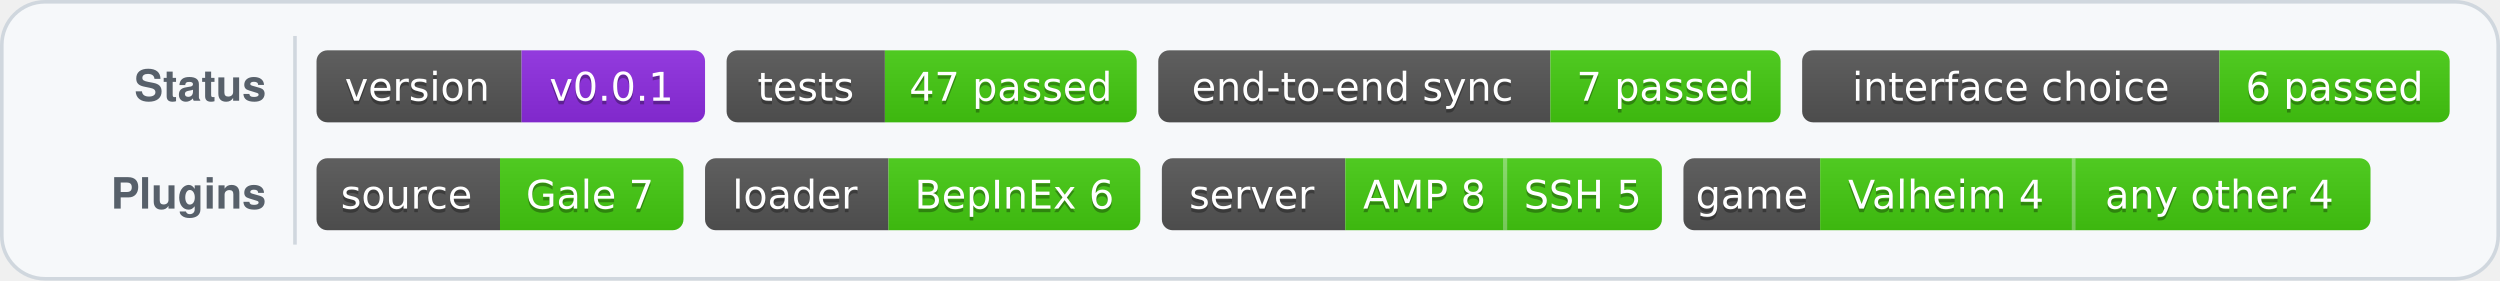
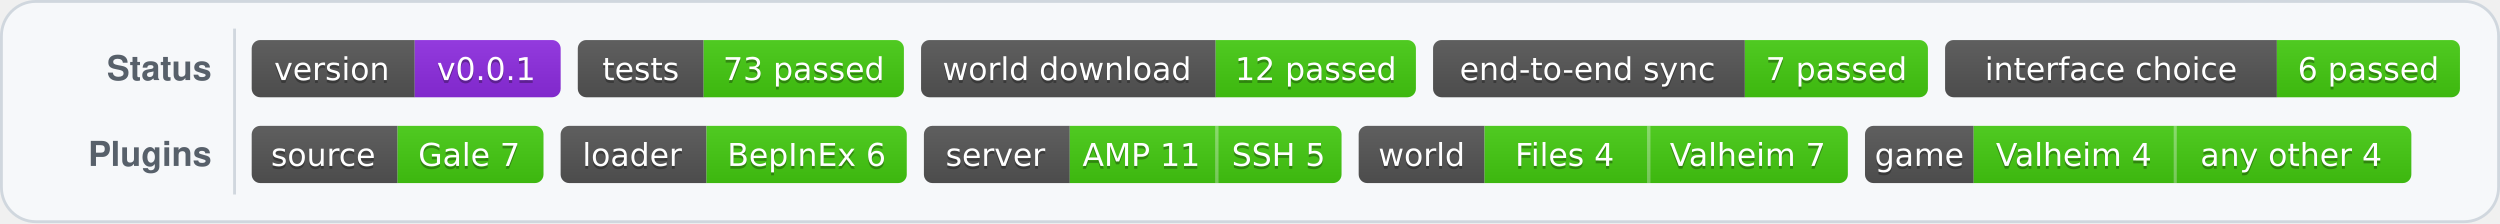
- <svg xmlns="http://www.w3.org/2000/svg" width="695" height="78" role="img" aria-label="Status and plugin test badges">
-   <rect x="0.5" y="0.5" width="694" height="77" rx="12" fill="#f6f8fa" stroke="#d0d7de" />
+ <svg xmlns="http://www.w3.org/2000/svg" width="874" height="78" role="img" aria-label="Status and plugin test badges">
+   <rect x="0.5" y="0.5" width="873" height="77" rx="12" fill="#f6f8fa" stroke="#d0d7de" />
  <line x1="82" y1="10" x2="82" y2="68" stroke="#d0d7de" />
  <g fill="#57606a" font-family="-apple-system,Segoe UI,Helvetica,Arial,DejaVu Sans,sans-serif" font-size="12" font-weight="600">
    <text x="74" y="28" text-anchor="end">Status</text>
    <text x="74" y="58" text-anchor="end">Plugins</text>
  </g>
  <svg x="88" y="14" width="108" height="20">
    <linearGradient id="s1" x2="0" y2="100%">
      <stop offset="0" stop-color="#bbb" stop-opacity=".1" />
      <stop offset="1" stop-opacity=".1" />
    </linearGradient>
    <clipPath id="r1">
      <rect width="108" height="20" rx="3" fill="#fff" />
    </clipPath>
    <g clip-path="url(#r1)">
      <rect width="57" height="20" fill="#555" />
      <rect x="57" width="51" height="20" fill="#8e2de2" />
      <rect width="108" height="20" fill="url(#s1)" />
    </g>
    <g fill="#fff" text-anchor="middle" font-family="Verdana,Geneva,DejaVu Sans,sans-serif" font-size="11">
      <text x="28" y="15" fill="#010101" fill-opacity=".3">version</text>
      <text x="28" y="14">version</text>
      <text x="82" y="15" fill="#010101" fill-opacity=".3">v0.0.1</text>
      <text x="82" y="14">v0.0.1</text>
    </g>
  </svg>
  <svg x="202" y="14" width="114" height="20">
    <linearGradient id="s2" x2="0" y2="100%">
      <stop offset="0" stop-color="#bbb" stop-opacity=".1" />
      <stop offset="1" stop-opacity=".1" />
    </linearGradient>
    <clipPath id="r2">
      <rect width="114" height="20" rx="3" fill="#fff" />
    </clipPath>
    <g clip-path="url(#r2)">
      <rect width="44" height="20" fill="#555" />
      <rect x="44" width="70" height="20" fill="#4c1" />
      <rect width="114" height="20" fill="url(#s2)" />
    </g>
    <g fill="#fff" text-anchor="middle" font-family="Verdana,Geneva,DejaVu Sans,sans-serif" font-size="11">
      <text x="22" y="15" fill="#010101" fill-opacity=".3">tests</text>
      <text x="22" y="14">tests</text>
-       <text x="79" y="15" fill="#010101" fill-opacity=".3">47 passed</text>
-       <text x="79" y="14">47 passed</text>
+       <text x="79" y="15" fill="#010101" fill-opacity=".3">73 passed</text>
+       <text x="79" y="14">73 passed</text>
    </g>
  </svg>
  <svg x="322" y="14" width="173" height="20">
    <linearGradient id="s3" x2="0" y2="100%">
      <stop offset="0" stop-color="#bbb" stop-opacity=".1" />
      <stop offset="1" stop-opacity=".1" />
    </linearGradient>
    <clipPath id="r3">
      <rect width="173" height="20" rx="3" fill="#fff" />
    </clipPath>
    <g clip-path="url(#r3)">
+       <rect width="103" height="20" fill="#555" />
+       <rect x="103" width="70" height="20" fill="#4c1" />
+       <rect width="173" height="20" fill="url(#s3)" />
+     </g>
+     <g fill="#fff" text-anchor="middle" font-family="Verdana,Geneva,DejaVu Sans,sans-serif" font-size="11">
+       <text x="51" y="15" fill="#010101" fill-opacity=".3">world download</text>
+       <text x="51" y="14">world download</text>
+       <text x="138" y="15" fill="#010101" fill-opacity=".3">12 passed</text>
+       <text x="138" y="14">12 passed</text>
+     </g>
+   </svg>
+   <svg x="501" y="14" width="173" height="20">
+     <linearGradient id="s4" x2="0" y2="100%">
+       <stop offset="0" stop-color="#bbb" stop-opacity=".1" />
+       <stop offset="1" stop-opacity=".1" />
+     </linearGradient>
+     <clipPath id="r4">
+       <rect width="173" height="20" rx="3" fill="#fff" />
+     </clipPath>
+     <g clip-path="url(#r4)">
      <rect width="109" height="20" fill="#555" />
      <rect x="109" width="64" height="20" fill="#4c1" />
-       <rect width="173" height="20" fill="url(#s3)" />
+       <rect width="173" height="20" fill="url(#s4)" />
    </g>
    <g fill="#fff" text-anchor="middle" font-family="Verdana,Geneva,DejaVu Sans,sans-serif" font-size="11">
      <text x="54" y="15" fill="#010101" fill-opacity=".3">end-to-end sync</text>
      <text x="54" y="14">end-to-end sync</text>
      <text x="141" y="15" fill="#010101" fill-opacity=".3">7 passed</text>
      <text x="141" y="14">7 passed</text>
    </g>
  </svg>
-   <svg x="501" y="14" width="180" height="20">
-     <linearGradient id="s4" x2="0" y2="100%">
-       <stop offset="0" stop-color="#bbb" stop-opacity=".1" />
-       <stop offset="1" stop-opacity=".1" />
-     </linearGradient>
-     <clipPath id="r4">
+   <svg x="680" y="14" width="180" height="20">
+     <linearGradient id="s5" x2="0" y2="100%">
+       <stop offset="0" stop-color="#bbb" stop-opacity=".1" />
+       <stop offset="1" stop-opacity=".1" />
+     </linearGradient>
+     <clipPath id="r5">
      <rect width="180" height="20" rx="3" fill="#fff" />
    </clipPath>
-     <g clip-path="url(#r4)">
+     <g clip-path="url(#r5)">
      <rect width="116" height="20" fill="#555" />
      <rect x="116" width="64" height="20" fill="#4c1" />
-       <rect width="180" height="20" fill="url(#s4)" />
+       <rect width="180" height="20" fill="url(#s5)" />
    </g>
    <g fill="#fff" text-anchor="middle" font-family="Verdana,Geneva,DejaVu Sans,sans-serif" font-size="11">
      <text x="58" y="15" fill="#010101" fill-opacity=".3">interface choice</text>
      <text x="58" y="14">interface choice</text>
      <text x="148" y="15" fill="#010101" fill-opacity=".3">6 passed</text>
      <text x="148" y="14">6 passed</text>
    </g>
  </svg>
  <svg x="88" y="44" width="102" height="20">
-     <linearGradient id="s5" x2="0" y2="100%">
-       <stop offset="0" stop-color="#bbb" stop-opacity=".1" />
-       <stop offset="1" stop-opacity=".1" />
-     </linearGradient>
-     <clipPath id="r5">
+     <linearGradient id="s6" x2="0" y2="100%">
+       <stop offset="0" stop-color="#bbb" stop-opacity=".1" />
+       <stop offset="1" stop-opacity=".1" />
+     </linearGradient>
+     <clipPath id="r6">
      <rect width="102" height="20" rx="3" fill="#fff" />
    </clipPath>
-     <g clip-path="url(#r5)">
+     <g clip-path="url(#r6)">
      <rect width="51" height="20" fill="#555" />
      <rect x="51" width="51" height="20" fill="#4c1" />
-       <rect width="102" height="20" fill="url(#s5)" />
+       <rect width="102" height="20" fill="url(#s6)" />
    </g>
    <g fill="#fff" text-anchor="middle" font-family="Verdana,Geneva,DejaVu Sans,sans-serif" font-size="11">
      <text x="25" y="15" fill="#010101" fill-opacity=".3">source</text>
      <text x="25" y="14">source</text>
      <text x="76" y="15" fill="#010101" fill-opacity=".3">Gale 7</text>
      <text x="76" y="14">Gale 7</text>
    </g>
  </svg>
  <svg x="196" y="44" width="121" height="20">
-     <linearGradient id="s6" x2="0" y2="100%">
-       <stop offset="0" stop-color="#bbb" stop-opacity=".1" />
-       <stop offset="1" stop-opacity=".1" />
-     </linearGradient>
-     <clipPath id="r6">
+     <linearGradient id="s7" x2="0" y2="100%">
+       <stop offset="0" stop-color="#bbb" stop-opacity=".1" />
+       <stop offset="1" stop-opacity=".1" />
+     </linearGradient>
+     <clipPath id="r7">
      <rect width="121" height="20" rx="3" fill="#fff" />
    </clipPath>
-     <g clip-path="url(#r6)">
+     <g clip-path="url(#r7)">
      <rect width="51" height="20" fill="#555" />
      <rect x="51" width="70" height="20" fill="#4c1" />
-       <rect width="121" height="20" fill="url(#s6)" />
+       <rect width="121" height="20" fill="url(#s7)" />
    </g>
    <g fill="#fff" text-anchor="middle" font-family="Verdana,Geneva,DejaVu Sans,sans-serif" font-size="11">
      <text x="25" y="15" fill="#010101" fill-opacity=".3">loader</text>
      <text x="25" y="14">loader</text>
      <text x="86" y="15" fill="#010101" fill-opacity=".3">BepInEx 6</text>
      <text x="86" y="14">BepInEx 6</text>
    </g>
  </svg>
-   <svg x="323" y="44" width="139" height="20">
-     <linearGradient id="s7" x2="0" y2="100%">
-       <stop offset="0" stop-color="#bbb" stop-opacity=".1" />
-       <stop offset="1" stop-opacity=".1" />
-     </linearGradient>
-     <clipPath id="r7">
-       <rect width="139" height="20" rx="3" fill="#fff" />
-     </clipPath>
-     <g clip-path="url(#r7)">
+   <svg x="323" y="44" width="146" height="20">
+     <linearGradient id="s8" x2="0" y2="100%">
+       <stop offset="0" stop-color="#bbb" stop-opacity=".1" />
+       <stop offset="1" stop-opacity=".1" />
+     </linearGradient>
+     <clipPath id="r8">
+       <rect width="146" height="20" rx="3" fill="#fff" />
+     </clipPath>
+     <g clip-path="url(#r8)">
      <rect width="51" height="20" fill="#555" />
-       <rect x="51" width="44" height="20" fill="#4c1" />
-       <rect x="95" width="44" height="20" fill="#4c1" />
-       <rect x="95" width="1" height="20" fill="#fff" fill-opacity=".35" />
-       <rect width="139" height="20" fill="url(#s7)" />
+       <rect x="51" width="51" height="20" fill="#4c1" />
+       <rect x="102" width="44" height="20" fill="#4c1" />
+       <rect x="102" width="1" height="20" fill="#fff" fill-opacity=".35" />
+       <rect width="146" height="20" fill="url(#s8)" />
    </g>
    <g fill="#fff" text-anchor="middle" font-family="Verdana,Geneva,DejaVu Sans,sans-serif" font-size="11">
      <text x="25" y="15" fill="#010101" fill-opacity=".3">server</text>
      <text x="25" y="14">server</text>
-       <text x="73" y="15" fill="#010101" fill-opacity=".3">AMP 8</text>
-       <text x="73" y="14">AMP 8</text>
-       <text x="117" y="15" fill="#010101" fill-opacity=".3">SSH 5</text>
-       <text x="117" y="14">SSH 5</text>
-     </g>
-   </svg>
-   <svg x="468" y="44" width="191" height="20">
-     <linearGradient id="s8" x2="0" y2="100%">
-       <stop offset="0" stop-color="#bbb" stop-opacity=".1" />
-       <stop offset="1" stop-opacity=".1" />
-     </linearGradient>
-     <clipPath id="r8">
+       <text x="76" y="15" fill="#010101" fill-opacity=".3">AMP 11</text>
+       <text x="76" y="14">AMP 11</text>
+       <text x="124" y="15" fill="#010101" fill-opacity=".3">SSH 5</text>
+       <text x="124" y="14">SSH 5</text>
+     </g>
+   </svg>
+   <svg x="475" y="44" width="171" height="20">
+     <linearGradient id="s9" x2="0" y2="100%">
+       <stop offset="0" stop-color="#bbb" stop-opacity=".1" />
+       <stop offset="1" stop-opacity=".1" />
+     </linearGradient>
+     <clipPath id="r9">
+       <rect width="171" height="20" rx="3" fill="#fff" />
+     </clipPath>
+     <g clip-path="url(#r9)">
+       <rect width="44" height="20" fill="#555" />
+       <rect x="44" width="57" height="20" fill="#4c1" />
+       <rect x="101" width="70" height="20" fill="#4c1" />
+       <rect x="101" width="1" height="20" fill="#fff" fill-opacity=".35" />
+       <rect width="171" height="20" fill="url(#s9)" />
+     </g>
+     <g fill="#fff" text-anchor="middle" font-family="Verdana,Geneva,DejaVu Sans,sans-serif" font-size="11">
+       <text x="22" y="15" fill="#010101" fill-opacity=".3">world</text>
+       <text x="22" y="14">world</text>
+       <text x="72" y="15" fill="#010101" fill-opacity=".3">Files 4</text>
+       <text x="72" y="14">Files 4</text>
+       <text x="136" y="15" fill="#010101" fill-opacity=".3">Valheim 7</text>
+       <text x="136" y="14">Valheim 7</text>
+     </g>
+   </svg>
+   <svg x="652" y="44" width="191" height="20">
+     <linearGradient id="s10" x2="0" y2="100%">
+       <stop offset="0" stop-color="#bbb" stop-opacity=".1" />
+       <stop offset="1" stop-opacity=".1" />
+     </linearGradient>
+     <clipPath id="r10">
      <rect width="191" height="20" rx="3" fill="#fff" />
    </clipPath>
-     <g clip-path="url(#r8)">
+     <g clip-path="url(#r10)">
      <rect width="38" height="20" fill="#555" />
      <rect x="38" width="70" height="20" fill="#4c1" />
      <rect x="108" width="83" height="20" fill="#4c1" />
      <rect x="108" width="1" height="20" fill="#fff" fill-opacity=".35" />
-       <rect width="191" height="20" fill="url(#s8)" />
+       <rect width="191" height="20" fill="url(#s10)" />
    </g>
    <g fill="#fff" text-anchor="middle" font-family="Verdana,Geneva,DejaVu Sans,sans-serif" font-size="11">
      <text x="19" y="15" fill="#010101" fill-opacity=".3">game</text>
      <text x="19" y="14">game</text>
      <text x="73" y="15" fill="#010101" fill-opacity=".3">Valheim 4</text>
      <text x="73" y="14">Valheim 4</text>
      <text x="149" y="15" fill="#010101" fill-opacity=".3">any other 4</text>
      <text x="149" y="14">any other 4</text>
    </g>
  </svg>
</svg>
